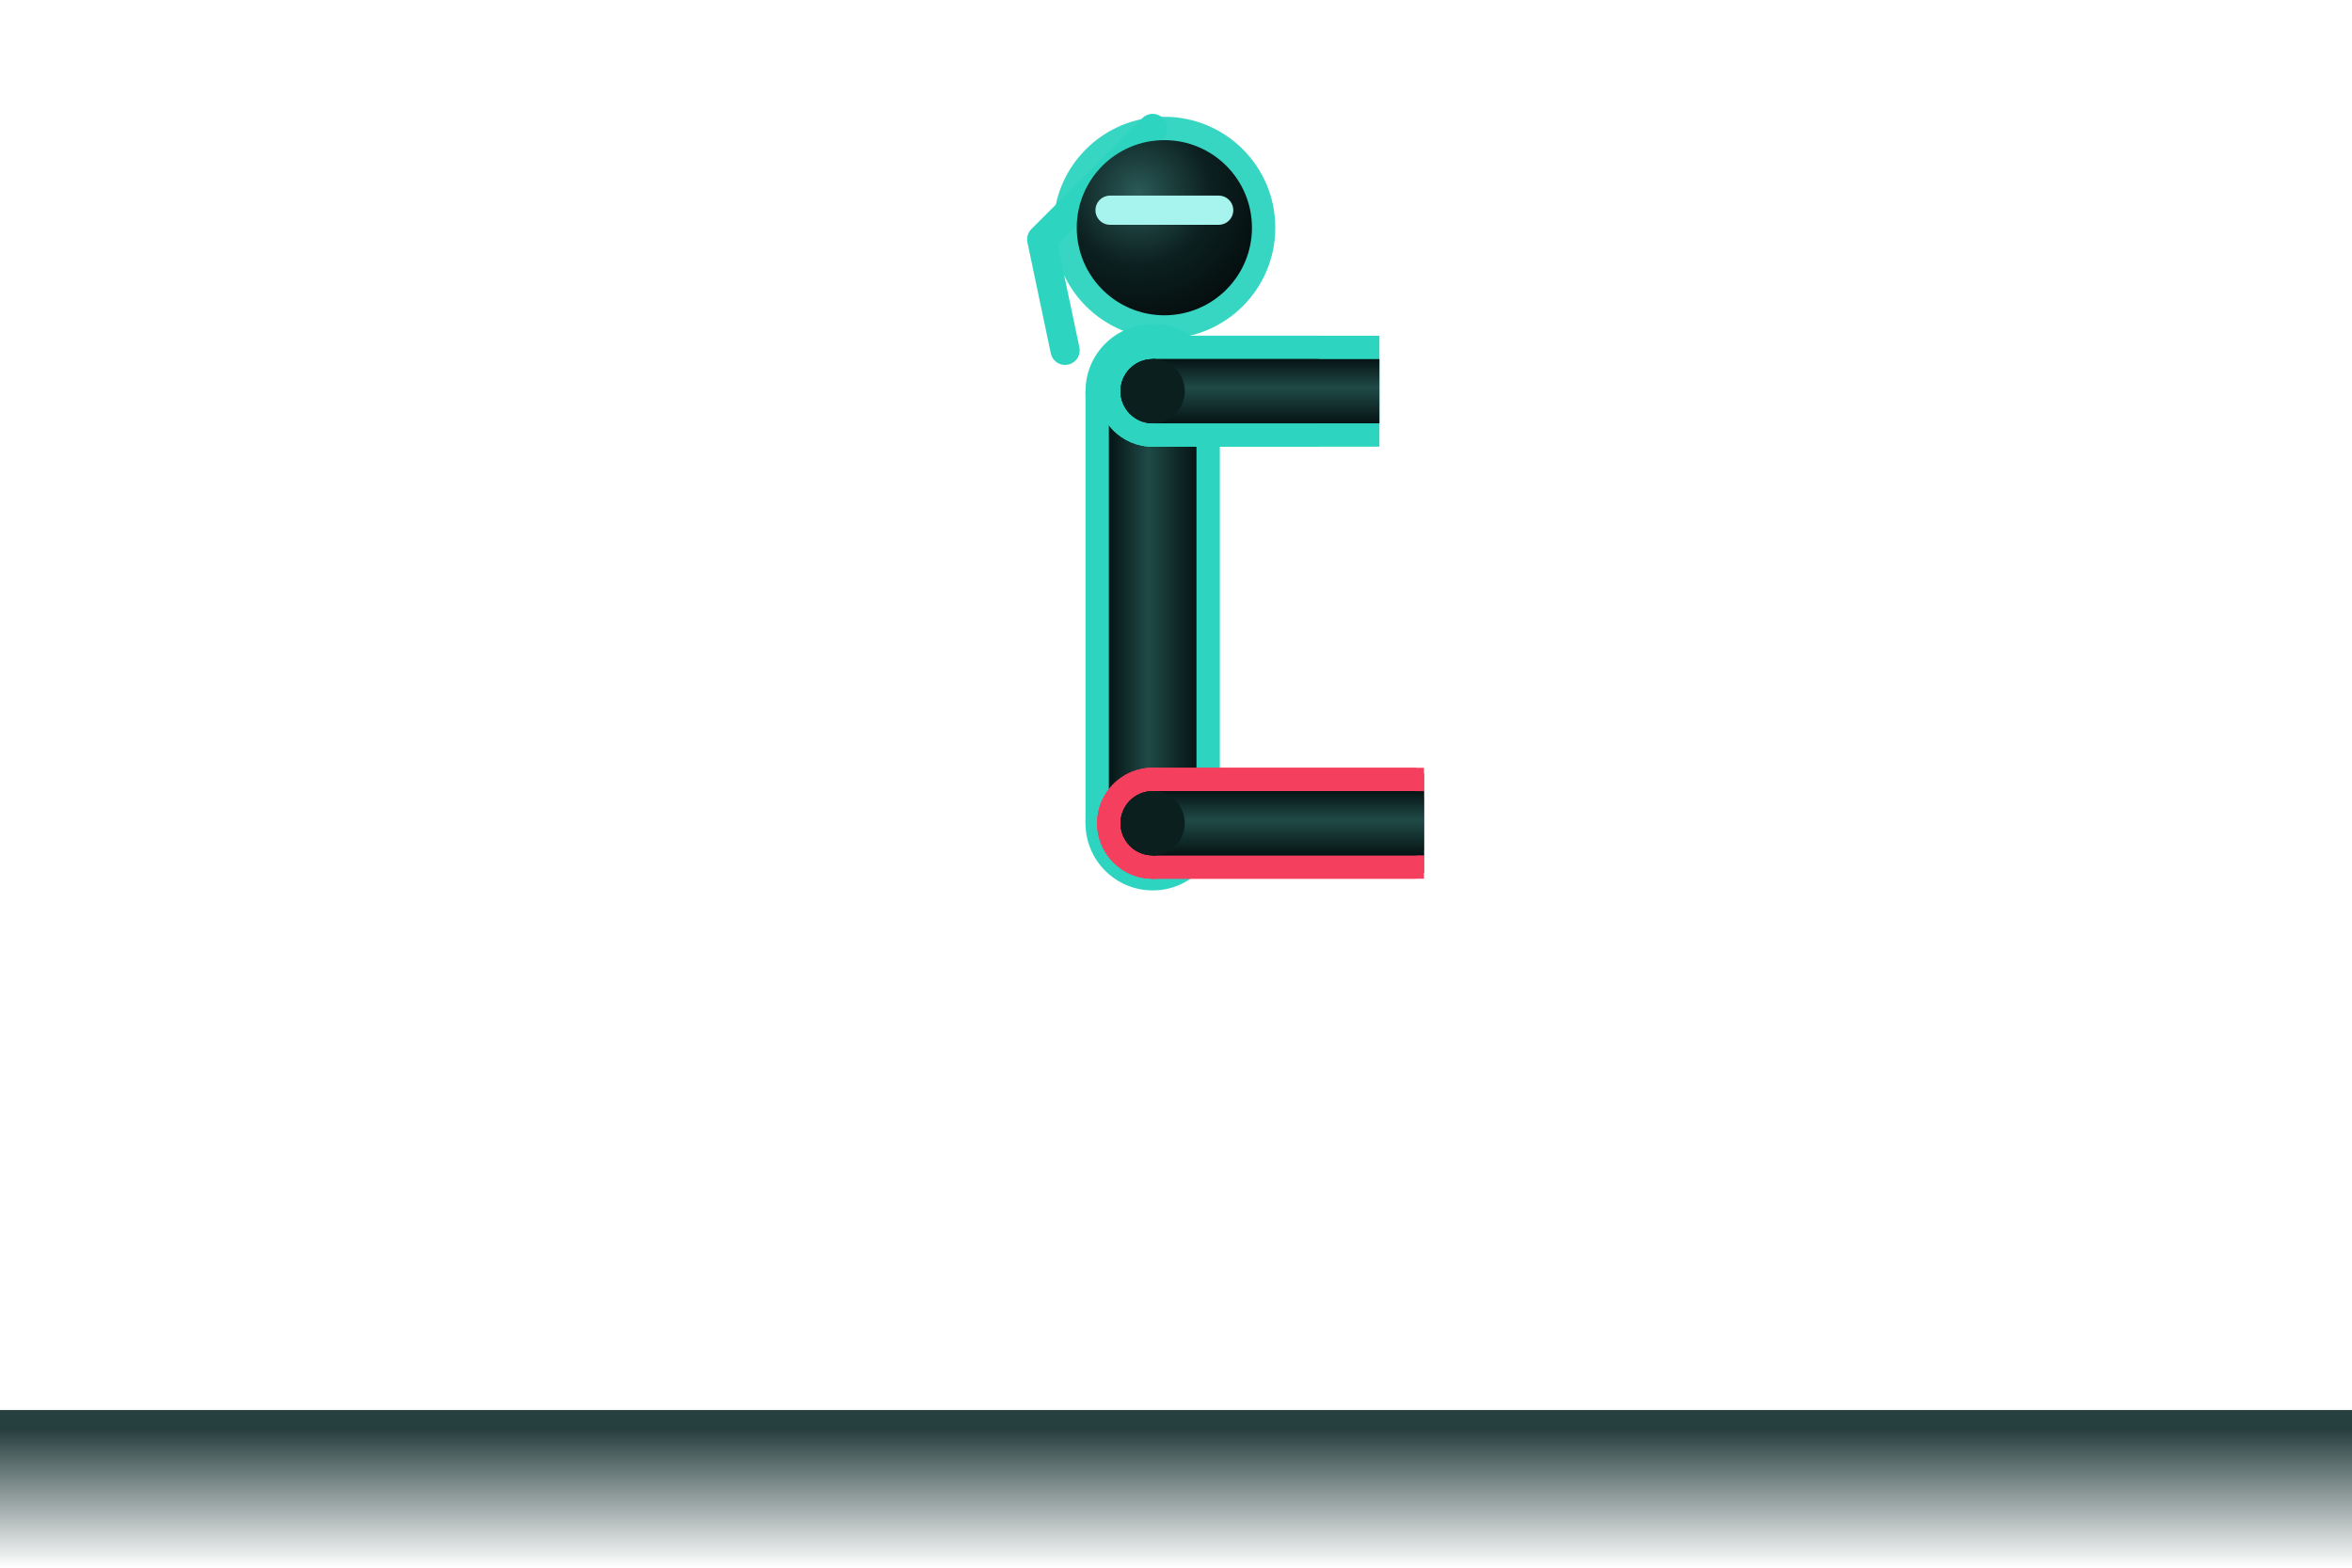
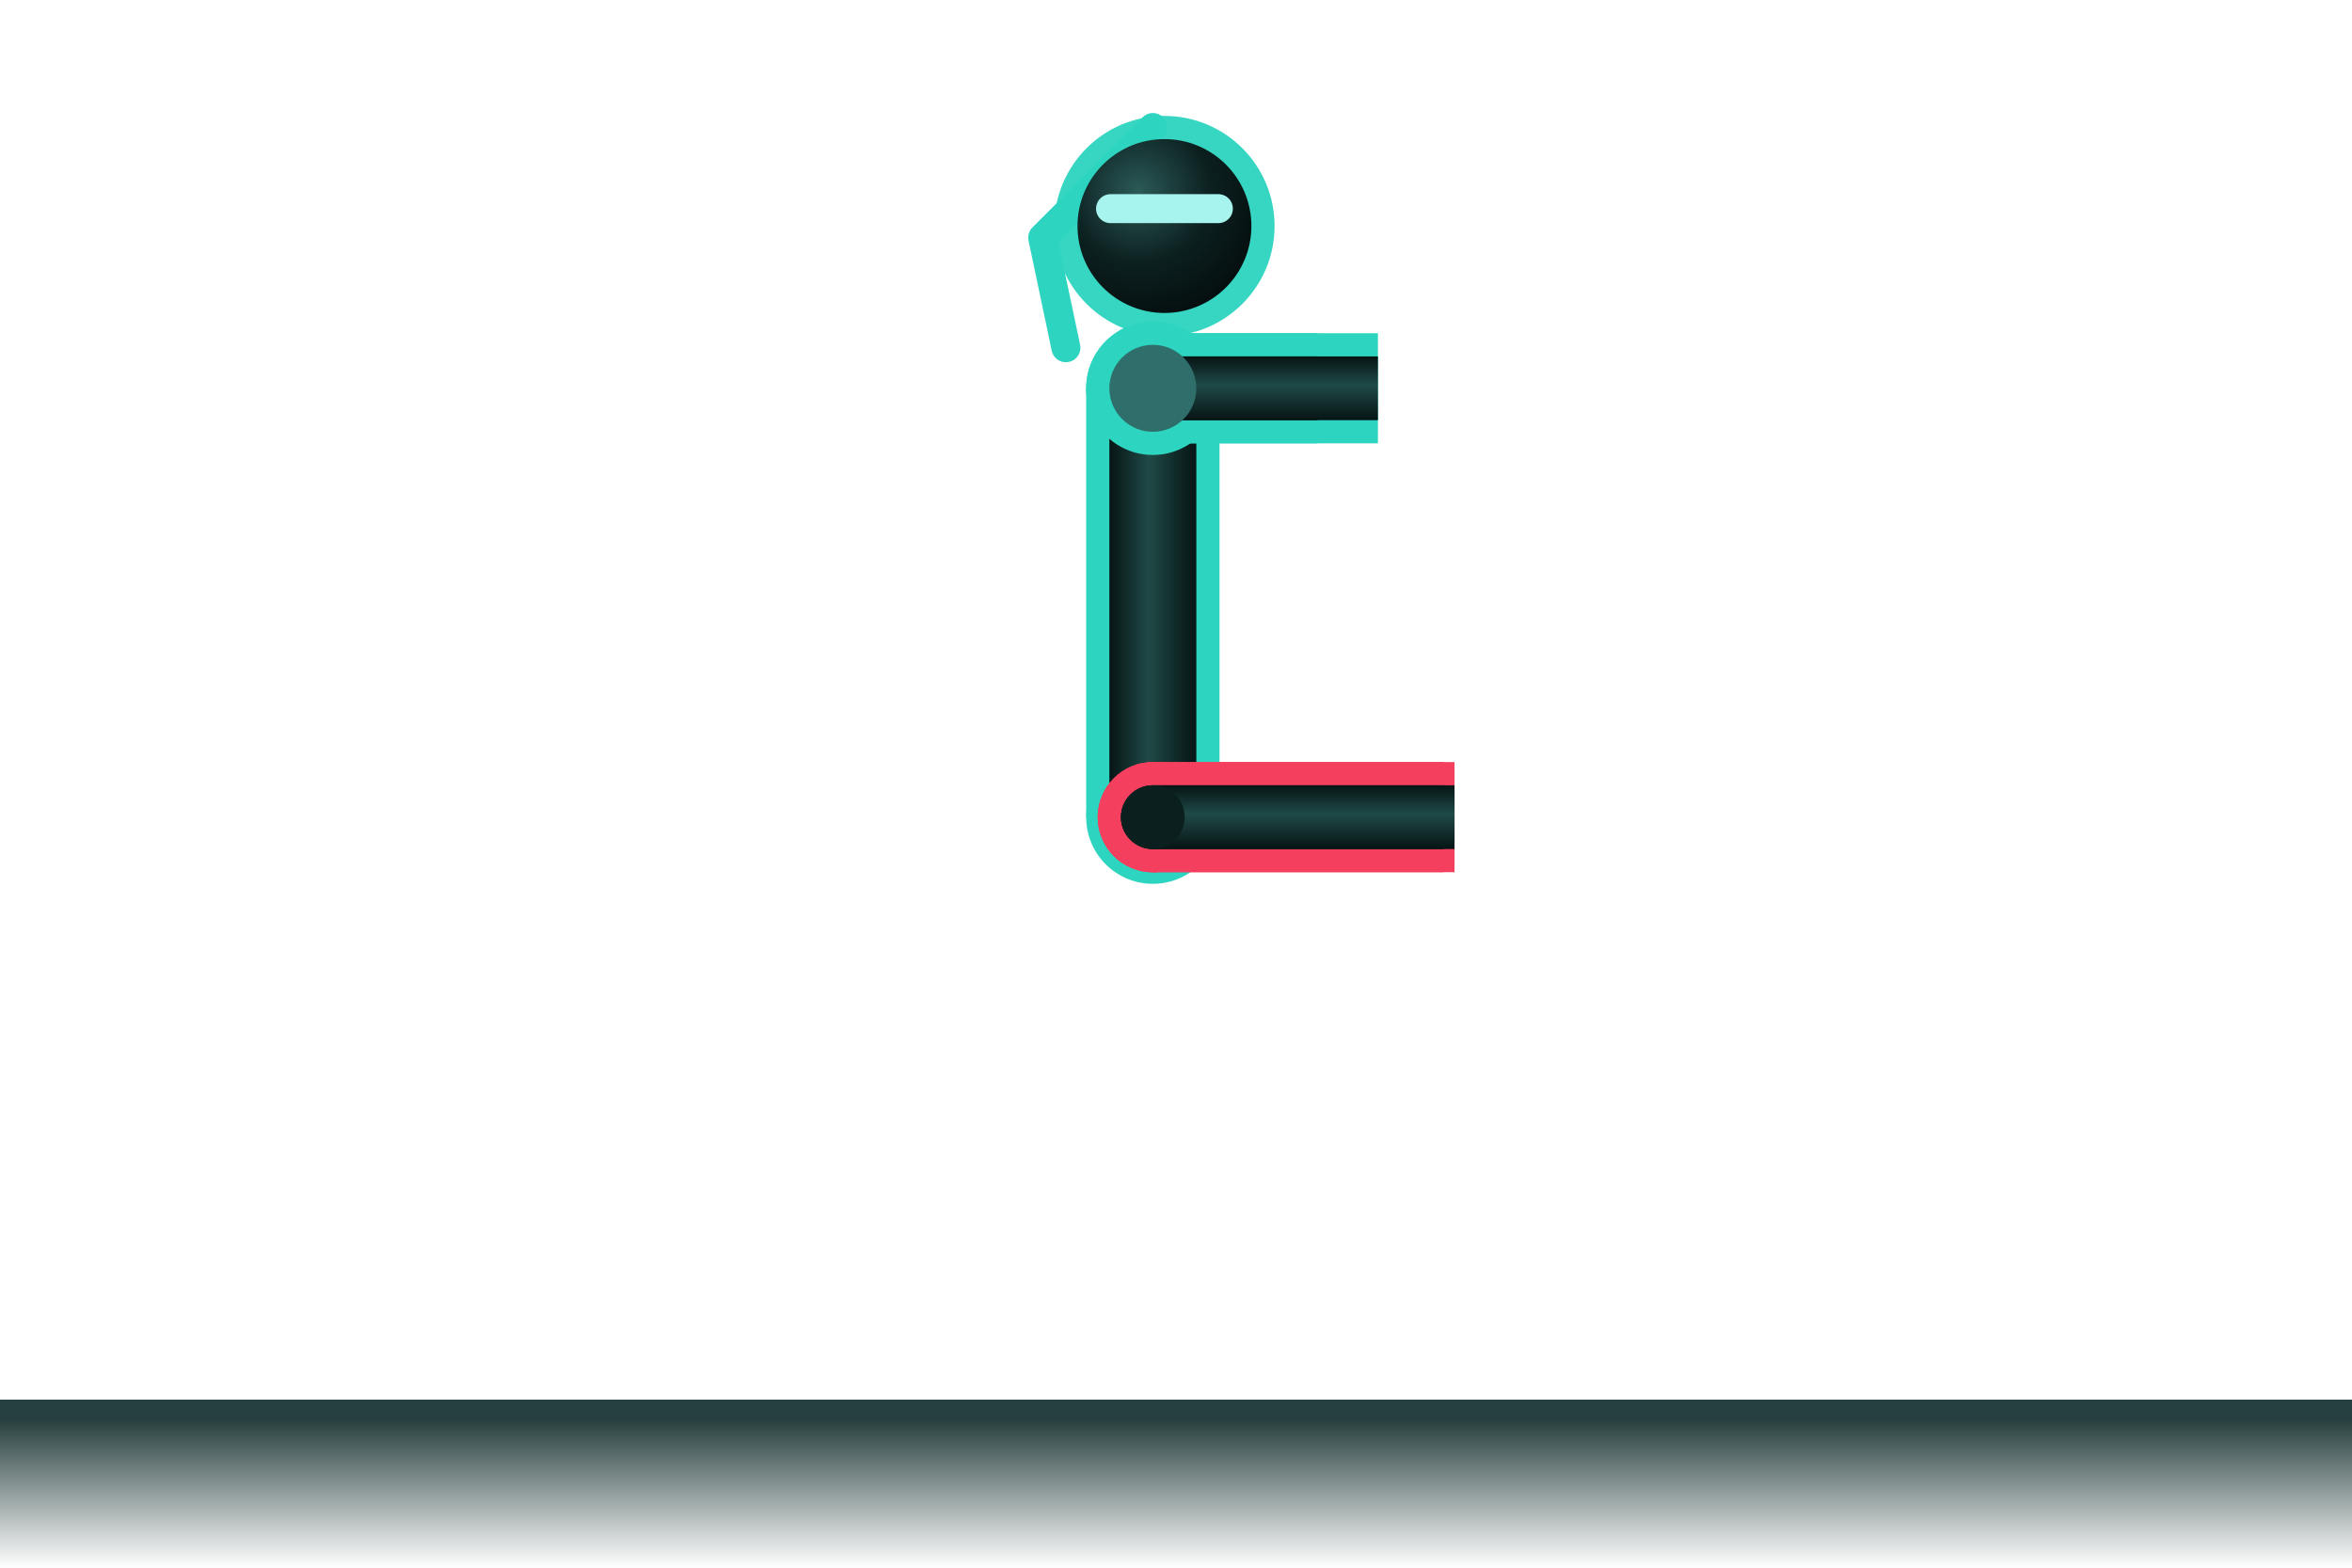
- <svg xmlns="http://www.w3.org/2000/svg" viewBox="0 0 402.75 268.5">
-   <style>g{transform-box:view-box;transform-origin:0 0}@keyframes m0{0%,90%,100%{transform:translate(240px,292px) scale(1,1);opacity:0.9}40%,50%{transform:translate(240px,292px) scale(1.34,1);opacity:0.9}}.m0{animation:m0 2.4s cubic-bezier(.45,0,.55,1) infinite}@keyframes m1{0%,90%,100%{transform:translate(0px,0px) rotate(94.57deg);}40%,50%{transform:translate(0px,0px) rotate(10.78deg);}}.m1{animation:m1 2.4s cubic-bezier(.45,0,.55,1) infinite}@keyframes m2{0%,90%,100%{transform:scale(1.08,1);}40%,50%{transform:scale(0.92,1);}}.m2{animation:m2 2.4s cubic-bezier(.45,0,.55,1) infinite}@keyframes m3{0%,90%,100%{transform:translate(50.16px,0px) rotate(-2.37deg);}40%,50%{transform:translate(42.76px,0px) rotate(73.21deg);}}.m3{animation:m3 2.4s cubic-bezier(.45,0,.55,1) infinite}@keyframes m4{0%,90%,100%{transform:scale(1.15,1);}40%,50%{transform:scale(0.85,1);}}.m4{animation:m4 2.4s cubic-bezier(.45,0,.55,1) infinite}@keyframes m5{0%,90%,100%{transform:translate(52.04px,0px) rotate(-92.2deg);}40%,50%{transform:translate(38.21px,0px) rotate(-83.99deg);}}.m5{animation:m5 2.4s cubic-bezier(.45,0,.55,1) infinite}@keyframes m6{0%,90%,100%{transform:translate(0px,0px) rotate(10.78deg);}40%,50%{transform:translate(0px,0px) rotate(94.57deg);}}.m6{animation:m6 2.4s cubic-bezier(.45,0,.55,1) infinite}@keyframes m7{0%,90%,100%{transform:scale(0.92,1);}40%,50%{transform:scale(1.08,1);}}.m7{animation:m7 2.4s cubic-bezier(.45,0,.55,1) infinite}@keyframes m8{0%,90%,100%{transform:translate(42.76px,0px) rotate(73.21deg);}40%,50%{transform:translate(50.16px,0px) rotate(-2.37deg);}}.m8{animation:m8 2.4s cubic-bezier(.45,0,.55,1) infinite}@keyframes m9{0%,90%,100%{transform:scale(0.85,1);}40%,50%{transform:scale(1.15,1);}}.m9{animation:m9 2.4s cubic-bezier(.45,0,.55,1) infinite}@keyframes m10{0%,90%,100%{transform:translate(38.21px,0px) rotate(-83.99deg);}40%,50%{transform:translate(52.04px,0px) rotate(-92.2deg);}}.m10{animation:m10 2.4s cubic-bezier(.45,0,.55,1) infinite}@keyframes m11{0%{transform:translate(0px,0px) rotate(38.66deg)}5%{transform:translate(0px,0px) rotate(40.31deg)}10%{transform:translate(0px,0px) rotate(46.42deg)}15%{transform:translate(0px,0px) rotate(59.85deg)}20%{transform:translate(0px,0px) rotate(81.87deg)}25%{transform:translate(0px,0px) rotate(103.72deg)}30%{transform:translate(0px,0px) rotate(116.91deg)}35%{transform:translate(0px,0px) rotate(122.89deg)}40%{transform:translate(0px,0px) rotate(124.51deg)}50%{transform:translate(0px,0px) rotate(124.51deg)}55%{transform:translate(0px,0px) rotate(122.89deg)}60%{transform:translate(0px,0px) rotate(116.91deg)}65%{transform:translate(0px,0px) rotate(103.72deg)}70%{transform:translate(0px,0px) rotate(81.87deg)}75%{transform:translate(0px,0px) rotate(59.85deg)}80%{transform:translate(0px,0px) rotate(46.42deg)}85%{transform:translate(0px,0px) rotate(40.31deg)}90%{transform:translate(0px,0px) rotate(38.66deg)}100%{transform:translate(0px,0px) rotate(38.66deg)}}.m11{animation:m11 2.4s linear infinite}@keyframes m12{0%{transform:scale(0.99,1)}5%{transform:scale(0.96,1)}10%{transform:scale(0.89,1)}15%{transform:scale(0.78,1)}20%{transform:scale(0.73,1)}25%{transform:scale(0.79,1)}30%{transform:scale(0.9,1)}35%{transform:scale(0.97,1)}40%{transform:scale(1,1)}50%{transform:scale(1,1)}55%{transform:scale(0.97,1)}60%{transform:scale(0.9,1)}65%{transform:scale(0.79,1)}70%{transform:scale(0.73,1)}75%{transform:scale(0.78,1)}80%{transform:scale(0.89,1)}85%{transform:scale(0.96,1)}90%{transform:scale(0.99,1)}100%{transform:scale(0.99,1)}}.m12{animation:m12 2.4s linear infinite}@keyframes m13{0%{transform:translate(38.42px,0px) rotate(-77.95deg)}5%{transform:translate(37.44px,0px) rotate(-81.14deg)}10%{transform:translate(34.46px,0px) rotate(-93.16deg)}15%{transform:translate(30.38px,0px) rotate(-121.19deg)}20%{transform:translate(28.28px,0px) rotate(-171.87deg)}25%{transform:translate(30.61px,0px) rotate(-223.62deg)}30%{transform:translate(34.81px,0px) rotate(-252.73deg)}35%{transform:translate(37.84px,0px) rotate(-265.19deg)}40%{transform:translate(38.83px,0px) rotate(-268.48deg)}50%{transform:translate(38.83px,0px) rotate(-268.48deg)}55%{transform:translate(37.84px,0px) rotate(-265.19deg)}60%{transform:translate(34.81px,0px) rotate(-252.73deg)}65%{transform:translate(30.61px,0px) rotate(-223.62deg)}70%{transform:translate(28.28px,0px) rotate(-171.87deg)}75%{transform:translate(30.38px,0px) rotate(-121.19deg)}80%{transform:translate(34.46px,0px) rotate(-93.16deg)}85%{transform:translate(37.44px,0px) rotate(-81.14deg)}90%{transform:translate(38.42px,0px) rotate(-77.95deg)}100%{transform:translate(38.42px,0px) rotate(-77.95deg)}}.m13{animation:m13 2.4s linear infinite}@keyframes m14{0%{transform:scale(1,1)}5%{transform:scale(0.97,1)}10%{transform:scale(0.86,1)}15%{transform:scale(0.7,1)}20%{transform:scale(0.6,1)}25%{transform:scale(0.67,1)}30%{transform:scale(0.82,1)}35%{transform:scale(0.92,1)}40%{transform:scale(0.96,1)}50%{transform:scale(0.96,1)}55%{transform:scale(0.92,1)}60%{transform:scale(0.82,1)}65%{transform:scale(0.67,1)}70%{transform:scale(0.6,1)}75%{transform:scale(0.7,1)}80%{transform:scale(0.86,1)}85%{transform:scale(0.97,1)}90%{transform:scale(1,1)}100%{transform:scale(1,1)}}.m14{animation:m14 2.4s linear infinite}@keyframes m15{0%{transform:translate(28.43px,0px) rotate(39.29deg)}5%{transform:translate(27.45px,0px) rotate(40.82deg)}10%{transform:translate(24.39px,0px) rotate(46.74deg)}15%{transform:translate(19.87px,0px) rotate(61.35deg)}20%{transform:translate(17px,0px) rotate(90deg)}25%{transform:translate(19.11px,0px) rotate(119.9deg)}30%{transform:translate(23.3px,0px) rotate(135.82deg)}35%{transform:translate(26.25px,0px) rotate(142.3deg)}40%{transform:translate(27.2px,0px) rotate(143.97deg)}50%{transform:translate(27.2px,0px) rotate(143.97deg)}55%{transform:translate(26.25px,0px) rotate(142.3deg)}60%{transform:translate(23.3px,0px) rotate(135.82deg)}65%{transform:translate(19.11px,0px) rotate(119.9deg)}70%{transform:translate(17px,0px) rotate(90deg)}75%{transform:translate(19.87px,0px) rotate(61.35deg)}80%{transform:translate(24.39px,0px) rotate(46.74deg)}85%{transform:translate(27.45px,0px) rotate(40.82deg)}90%{transform:translate(28.43px,0px) rotate(39.29deg)}100%{transform:translate(28.43px,0px) rotate(39.29deg)}}.m15{animation:m15 2.4s linear infinite}@media (prefers-reduced-motion:reduce){*{animation-play-state:paused!important}}</style>
+ <svg xmlns="http://www.w3.org/2000/svg" viewBox="0 0 405.75 270.5">
+   <style>g{transform-box:view-box;transform-origin:0 0}@keyframes m0{0%,90%,100%{transform:translate(240px,292px) scale(1,1);opacity:0.9}40%,50%{transform:translate(240px,292px) scale(1.34,1);opacity:0.9}}.m0{animation:m0 2.4s cubic-bezier(.45,0,.55,1) infinite}@keyframes m1{0%,90%,100%{transform:rotate(94.57deg)}40%,50%{transform:rotate(10.78deg)}}.m1{animation:m1 2.4s cubic-bezier(.45,0,.55,1) infinite}@keyframes m2{0%,90%,100%{transform:scale(1,1)}40%,50%{transform:scale(0.85,1)}}.m2{animation:m2 2.4s cubic-bezier(.45,0,.55,1) infinite}@keyframes m3{0%,90%,100%{transform:translate(50.16px,0px) rotate(-2.37deg)}40%,50%{transform:translate(42.76px,0px) rotate(73.21deg)}}.m3{animation:m3 2.4s cubic-bezier(.45,0,.55,1) infinite}@keyframes m4{0%,90%,100%{transform:scale(1,1)}40%,50%{transform:scale(0.73,1)}}.m4{animation:m4 2.4s cubic-bezier(.45,0,.55,1) infinite}@keyframes m5{0%,90%,100%{transform:translate(52.04px,0px) rotate(-92.2deg)}40%,50%{transform:translate(38.21px,0px) rotate(-83.99deg)}}.m5{animation:m5 2.4s cubic-bezier(.45,0,.55,1) infinite}@keyframes m6{0%,90%,100%{transform:rotate(10.78deg)}40%,50%{transform:rotate(94.57deg)}}.m6{animation:m6 2.4s cubic-bezier(.45,0,.55,1) infinite}@keyframes m7{0%,90%,100%{transform:scale(0.85,1)}40%,50%{transform:scale(1,1)}}.m7{animation:m7 2.4s cubic-bezier(.45,0,.55,1) infinite}@keyframes m8{0%,90%,100%{transform:translate(42.76px,0px) rotate(73.21deg)}40%,50%{transform:translate(50.16px,0px) rotate(-2.37deg)}}.m8{animation:m8 2.4s cubic-bezier(.45,0,.55,1) infinite}@keyframes m9{0%,90%,100%{transform:scale(0.73,1)}40%,50%{transform:scale(1,1)}}.m9{animation:m9 2.4s cubic-bezier(.45,0,.55,1) infinite}@keyframes m10{0%,90%,100%{transform:translate(38.21px,0px) rotate(-83.99deg)}40%,50%{transform:translate(52.04px,0px) rotate(-92.2deg)}}.m10{animation:m10 2.4s cubic-bezier(.45,0,.55,1) infinite}@keyframes m11{0%{transform:rotate(38.66deg);animation-timing-function:linear}5%,85%{transform:rotate(40.31deg);animation-timing-function:linear}10%,80%{transform:rotate(46.42deg);animation-timing-function:linear}15%,75%{transform:rotate(59.85deg);animation-timing-function:linear}20%,70%{transform:rotate(81.87deg);animation-timing-function:linear}25%,65%{transform:rotate(103.72deg);animation-timing-function:linear}30%,60%{transform:rotate(116.91deg);animation-timing-function:linear}35%,55%{transform:rotate(122.89deg);animation-timing-function:linear}40%{transform:rotate(124.51deg)}50%{transform:rotate(124.51deg);animation-timing-function:linear}90%,100%{transform:rotate(38.66deg)}}.m11{animation:m11 2.4s cubic-bezier(.45,0,.55,1) infinite}@keyframes m12{0%{transform:scale(0.99,1);animation-timing-function:linear}5%,85%{transform:scale(0.96,1);animation-timing-function:linear}10%,80%{transform:scale(0.89,1);animation-timing-function:linear}15%,75%{transform:scale(0.78,1);animation-timing-function:linear}20%,70%{transform:scale(0.73,1);animation-timing-function:linear}25%,65%{transform:scale(0.79,1);animation-timing-function:linear}30%,60%{transform:scale(0.9,1);animation-timing-function:linear}35%,55%{transform:scale(0.97,1);animation-timing-function:linear}40%{transform:scale(1,1)}50%{transform:scale(1,1);animation-timing-function:linear}90%,100%{transform:scale(0.99,1)}}.m12{animation:m12 2.4s cubic-bezier(.45,0,.55,1) infinite}@keyframes m13{0%{transform:translate(38.42px,0px) rotate(-77.95deg);animation-timing-function:linear}5%,85%{transform:translate(37.44px,0px) rotate(-81.14deg);animation-timing-function:linear}10%,80%{transform:translate(34.46px,0px) rotate(-93.16deg);animation-timing-function:linear}15%,75%{transform:translate(30.38px,0px) rotate(-121.19deg);animation-timing-function:linear}20%,70%{transform:translate(28.28px,0px) rotate(-171.87deg);animation-timing-function:linear}25%,65%{transform:translate(30.61px,0px) rotate(-223.62deg);animation-timing-function:linear}30%,60%{transform:translate(34.81px,0px) rotate(-252.73deg);animation-timing-function:linear}35%,55%{transform:translate(37.84px,0px) rotate(-265.19deg);animation-timing-function:linear}40%{transform:translate(38.83px,0px) rotate(-268.48deg)}50%{transform:translate(38.83px,0px) rotate(-268.48deg);animation-timing-function:linear}90%,100%{transform:translate(38.42px,0px) rotate(-77.95deg)}}.m13{animation:m13 2.4s cubic-bezier(.45,0,.55,1) infinite}@keyframes m14{0%{transform:scale(1,1);animation-timing-function:linear}5%,85%{transform:scale(0.97,1);animation-timing-function:linear}10%,80%{transform:scale(0.86,1);animation-timing-function:linear}15%,75%{transform:scale(0.7,1);animation-timing-function:linear}20%,70%{transform:scale(0.6,1);animation-timing-function:linear}25%,65%{transform:scale(0.67,1);animation-timing-function:linear}30%,60%{transform:scale(0.82,1);animation-timing-function:linear}35%,55%{transform:scale(0.92,1);animation-timing-function:linear}40%{transform:scale(0.96,1)}50%{transform:scale(0.96,1);animation-timing-function:linear}90%,100%{transform:scale(1,1)}}.m14{animation:m14 2.4s cubic-bezier(.45,0,.55,1) infinite}@keyframes m15{0%{transform:translate(28.43px,0px) rotate(39.29deg);animation-timing-function:linear}5%,85%{transform:translate(27.45px,0px) rotate(40.82deg);animation-timing-function:linear}10%,80%{transform:translate(24.39px,0px) rotate(46.74deg);animation-timing-function:linear}15%,75%{transform:translate(19.87px,0px) rotate(61.35deg);animation-timing-function:linear}20%,70%{transform:translate(17px,0px) rotate(90deg);animation-timing-function:linear}25%,65%{transform:translate(19.11px,0px) rotate(119.9deg);animation-timing-function:linear}30%,60%{transform:translate(23.3px,0px) rotate(135.82deg);animation-timing-function:linear}35%,55%{transform:translate(26.25px,0px) rotate(142.3deg);animation-timing-function:linear}40%{transform:translate(27.2px,0px) rotate(143.97deg)}50%{transform:translate(27.2px,0px) rotate(143.97deg);animation-timing-function:linear}90%,100%{transform:translate(28.43px,0px) rotate(39.29deg)}}.m15{animation:m15 2.4s cubic-bezier(.45,0,.55,1) infinite}@media (prefers-reduced-motion:reduce){*{animation-play-state:paused!important}}</style>
  <defs>
    <linearGradient id="tn" x1="0" y1="0" x2="0" y2="1">
      <stop offset="0" stop-color="#061414" />
      <stop offset=".45" stop-color="#1f4a47" />
      <stop offset="1" stop-color="#061414" />
    </linearGradient>
    <linearGradient id="tf" x1="0" y1="0" x2="0" y2="1">
      <stop offset="0" stop-color="#040c0c" />
      <stop offset=".45" stop-color="#102828" />
      <stop offset="1" stop-color="#040c0c" />
    </linearGradient>
    <radialGradient id="hd" cx=".35" cy=".3" r=".75">
      <stop offset="0" stop-color="#2a5a57" />
      <stop offset=".55" stop-color="#0c2020" />
      <stop offset="1" stop-color="#050e0e" />
    </radialGradient>
    <radialGradient id="sh">
      <stop offset="0" stop-color="#000" stop-opacity=".9" />
      <stop offset="1" stop-color="#000" stop-opacity="0" />
    </radialGradient>
    <linearGradient id="fl" x1="0" y1="0" x2="0" y2="1">
      <stop offset="0" stop-color="#16302f" />
      <stop offset="1" stop-color="#16302f" stop-opacity="0" />
    </linearGradient>
  </defs>
-   <g transform="translate(-42.62,-49)">
-     <rect x="42.62" y="292" width="402.75" height="25.5" fill="url(#fl)" />
-     <path d="M42.62,292 H445.38" fill="none" stroke="#26403f" stroke-width="3" stroke-linecap="round" stroke-linejoin="round" />
+   <g transform="translate(-41.12,-49)">
+     <rect x="41.12" y="292" width="405.75" height="27.5" fill="url(#fl)" />
+     <path d="M41.12,292 H446.88" fill="none" stroke="#26403f" stroke-width="3" stroke-linecap="round" stroke-linejoin="round" />
    <g class="m0">
      <ellipse rx="47" ry="8" fill="url(#sh)" />
    </g>
    <g transform="translate(240,190)">
      <g class="m1">
        <circle r="8.5" fill="#7a2436" />
        <g class="m2">
-           <path d="M0,0 H46.46" fill="none" stroke="#7a2436" stroke-width="17" stroke-linecap="butt" stroke-linejoin="round" />
+           <path d="M0,0 H50.16" fill="none" stroke="#7a2436" stroke-width="17" stroke-linecap="butt" stroke-linejoin="round" />
        </g>
        <g class="m3">
          <circle r="8.5" fill="#7a2436" />
          <g class="m4">
-             <path d="M0,0 H45.12" fill="none" stroke="#7a2436" stroke-width="17" stroke-linecap="butt" stroke-linejoin="round" />
+             <path d="M0,0 H52.04" fill="none" stroke="#7a2436" stroke-width="17" stroke-linecap="butt" stroke-linejoin="round" />
          </g>
          <g class="m5">
            <circle r="8.5" fill="#7a2436" />
          </g>
        </g>
      </g>
    </g>
    <g transform="translate(240,190)">
      <g class="m1">
        <circle r="4.5" fill="#071313" />
        <g class="m2">
-           <rect y="-4.5" width="46.46" height="9" fill="url(#tf)" />
+           <rect y="-4.5" width="50.16" height="9" fill="url(#tf)" />
        </g>
        <g class="m3">
          <circle r="4.5" fill="#071313" />
          <g class="m4">
-             <rect y="-4.5" width="45.12" height="9" fill="url(#tf)" />
+             <rect y="-4.5" width="52.04" height="9" fill="url(#tf)" />
          </g>
          <g class="m5">
            <circle r="4.5" fill="#071313" />
          </g>
        </g>
      </g>
    </g>
    <g transform="translate(240,190) rotate(-90)">
      <circle r="11.5" fill="#2dd4bf" />
-       <path d="M0,0 H74" fill="none" stroke="#2dd4bf" stroke-width="23" stroke-linecap="butt" stroke-linejoin="round" />
+       <g transform="scale(1,1)">
+         <path d="M0,0 H74" fill="none" stroke="#2dd4bf" stroke-width="23" stroke-linecap="butt" stroke-linejoin="round" />
+       </g>
      <g transform="translate(74,0) rotate(90)">
        <circle r="11.5" fill="#2dd4bf" />
      </g>
    </g>
    <g transform="translate(240,190) rotate(-90)">
      <circle r="7.5" fill="#0b1f1f" />
-       <rect y="-7.5" width="74" height="15" fill="url(#tn)" />
+       <g transform="scale(1,1)">
+         <rect y="-7.5" width="74" height="15" fill="url(#tn)" />
+       </g>
      <g transform="translate(74,0) rotate(90)">
        <circle r="7.5" fill="#0b1f1f" />
      </g>
    </g>
    <g transform="translate(240,190) rotate(-90)">
      <g transform="translate(74,0) rotate(90)">
-         <g transform="translate(0,0) rotate(-85.91)">
+         <g transform="rotate(-85.91)">
          <g transform="translate(28.07,0) rotate(85.91)">
            <path d="M-2,-17 L-21,2 L-17,21" fill="none" stroke="#2dd4bf" stroke-width="5" stroke-linecap="round" stroke-linejoin="round" />
            <circle r="19" fill="#2dd4bf" opacity="0.95" />
            <circle r="15" fill="url(#hd)" />
            <path d="M-9.3,-3 H9.3" fill="none" stroke="#a7f3ee" stroke-width="5" stroke-linecap="round" stroke-linejoin="round" />
          </g>
        </g>
      </g>
    </g>
    <g transform="translate(240,190)">
      <g class="m6">
        <circle r="9.5" fill="#f43f5e" />
        <g class="m7">
-           <path d="M0,0 H46.46" fill="none" stroke="#f43f5e" stroke-width="19" stroke-linecap="butt" stroke-linejoin="round" />
+           <path d="M0,0 H50.16" fill="none" stroke="#f43f5e" stroke-width="19" stroke-linecap="butt" stroke-linejoin="round" />
        </g>
        <g class="m8">
          <circle r="9.5" fill="#f43f5e" />
          <g class="m9">
-             <path d="M0,0 H45.12" fill="none" stroke="#f43f5e" stroke-width="19" stroke-linecap="butt" stroke-linejoin="round" />
+             <path d="M0,0 H52.04" fill="none" stroke="#f43f5e" stroke-width="19" stroke-linecap="butt" stroke-linejoin="round" />
          </g>
          <g class="m10">
            <circle r="9.5" fill="#f43f5e" />
          </g>
        </g>
      </g>
    </g>
    <g transform="translate(240,190)">
      <g class="m6">
        <circle r="5.5" fill="#0b1f1f" />
        <g class="m7">
-           <rect y="-5.5" width="46.46" height="11" fill="url(#tn)" />
+           <rect y="-5.5" width="50.16" height="11" fill="url(#tn)" />
        </g>
        <g class="m8">
          <circle r="5.5" fill="#0b1f1f" />
          <g class="m9">
-             <rect y="-5.5" width="45.12" height="11" fill="url(#tn)" />
+             <rect y="-5.5" width="52.04" height="11" fill="url(#tn)" />
          </g>
          <g class="m10">
            <circle r="5.5" fill="#0b1f1f" />
          </g>
        </g>
      </g>
    </g>
    <g transform="translate(240,190) rotate(-90)">
      <g transform="translate(74,0) rotate(90)">
        <g class="m11">
          <circle r="9.5" fill="#2dd4bf" />
          <g class="m12">
            <path d="M0,0 H38.83" fill="none" stroke="#2dd4bf" stroke-width="19" stroke-linecap="butt" stroke-linejoin="round" />
          </g>
          <g class="m13">
            <circle r="9.5" fill="#2dd4bf" />
            <g class="m14">
              <path d="M0,0 H28.43" fill="none" stroke="#2dd4bf" stroke-width="19" stroke-linecap="butt" stroke-linejoin="round" />
            </g>
            <g class="m15">
-               <circle r="9.5" fill="#2dd4bf" />
+               <circle r="11.5" fill="#2dd4bf" />
            </g>
          </g>
        </g>
      </g>
    </g>
    <g transform="translate(240,190) rotate(-90)">
      <g transform="translate(74,0) rotate(90)">
        <g class="m11">
          <circle r="5.5" fill="#0b1f1f" />
          <g class="m12">
            <rect y="-5.5" width="38.83" height="11" fill="url(#tn)" />
          </g>
          <g class="m13">
            <circle r="5.5" fill="#0b1f1f" />
            <g class="m14">
              <rect y="-5.5" width="28.43" height="11" fill="url(#tn)" />
            </g>
            <g class="m15">
-               <circle r="5.5" fill="#0b1f1f" />
+               <circle r="7.5" fill="#2f6e6a" />
            </g>
          </g>
        </g>
      </g>
    </g>
  </g>
</svg>
